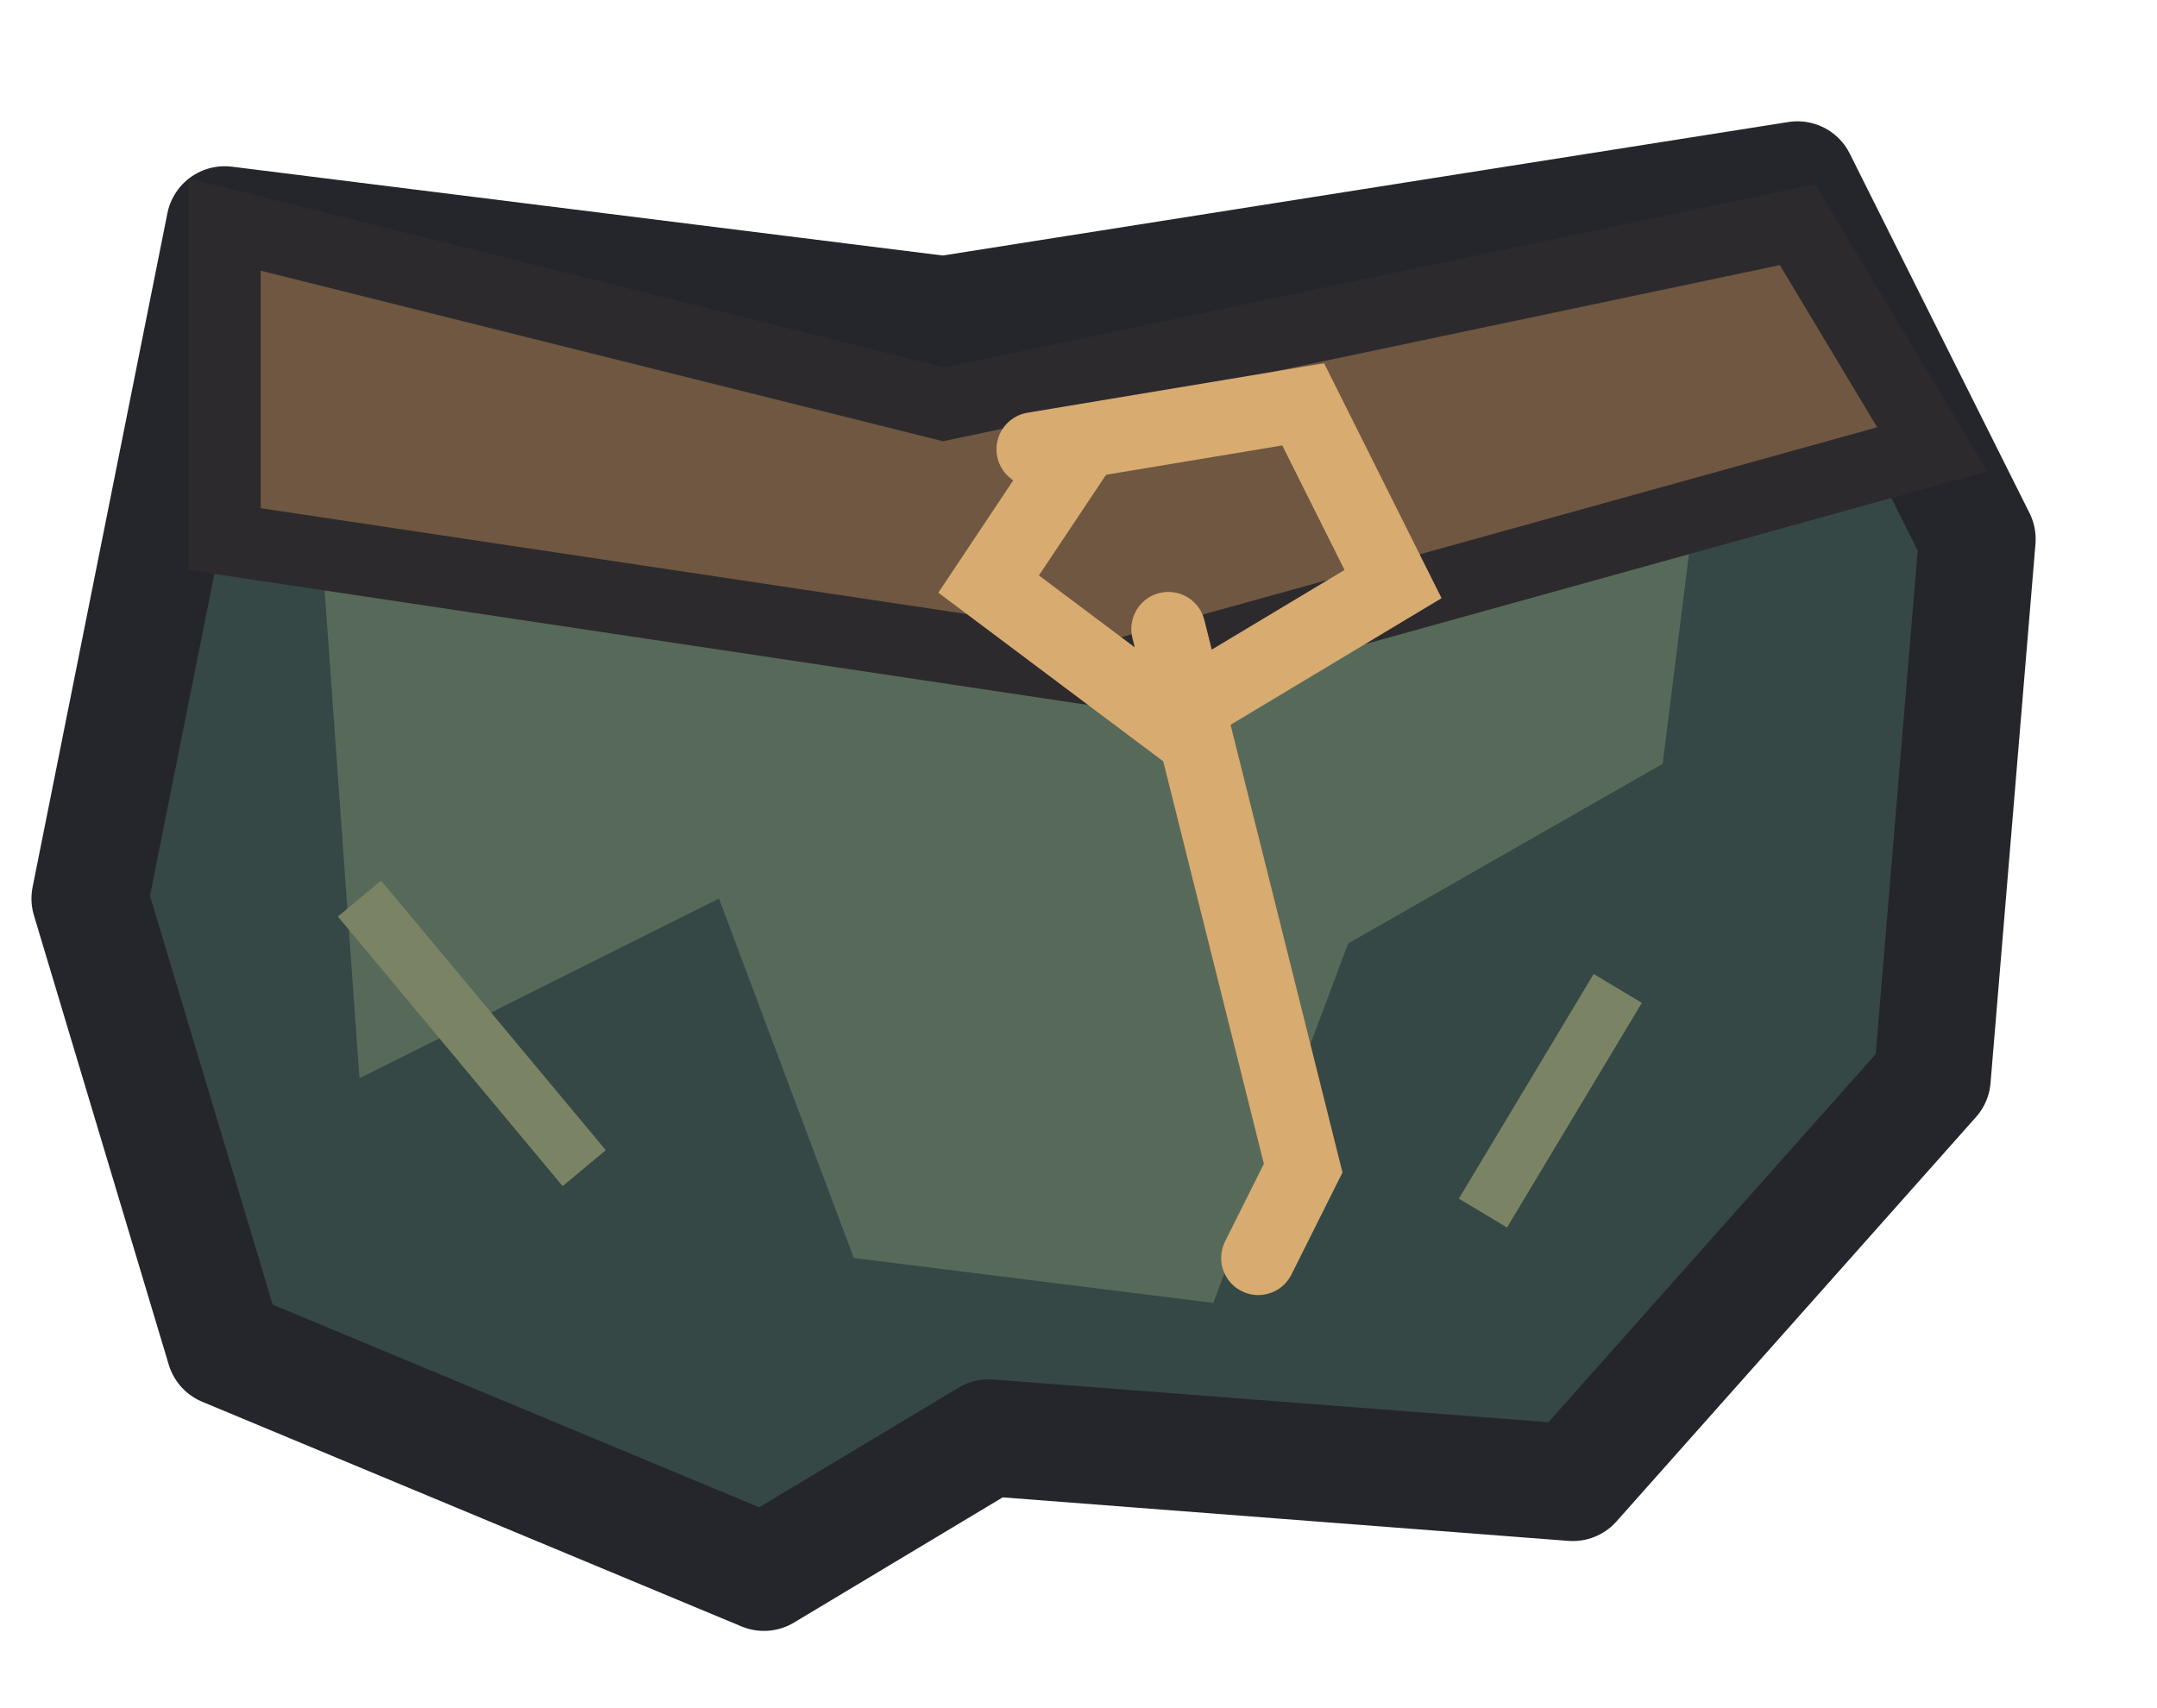
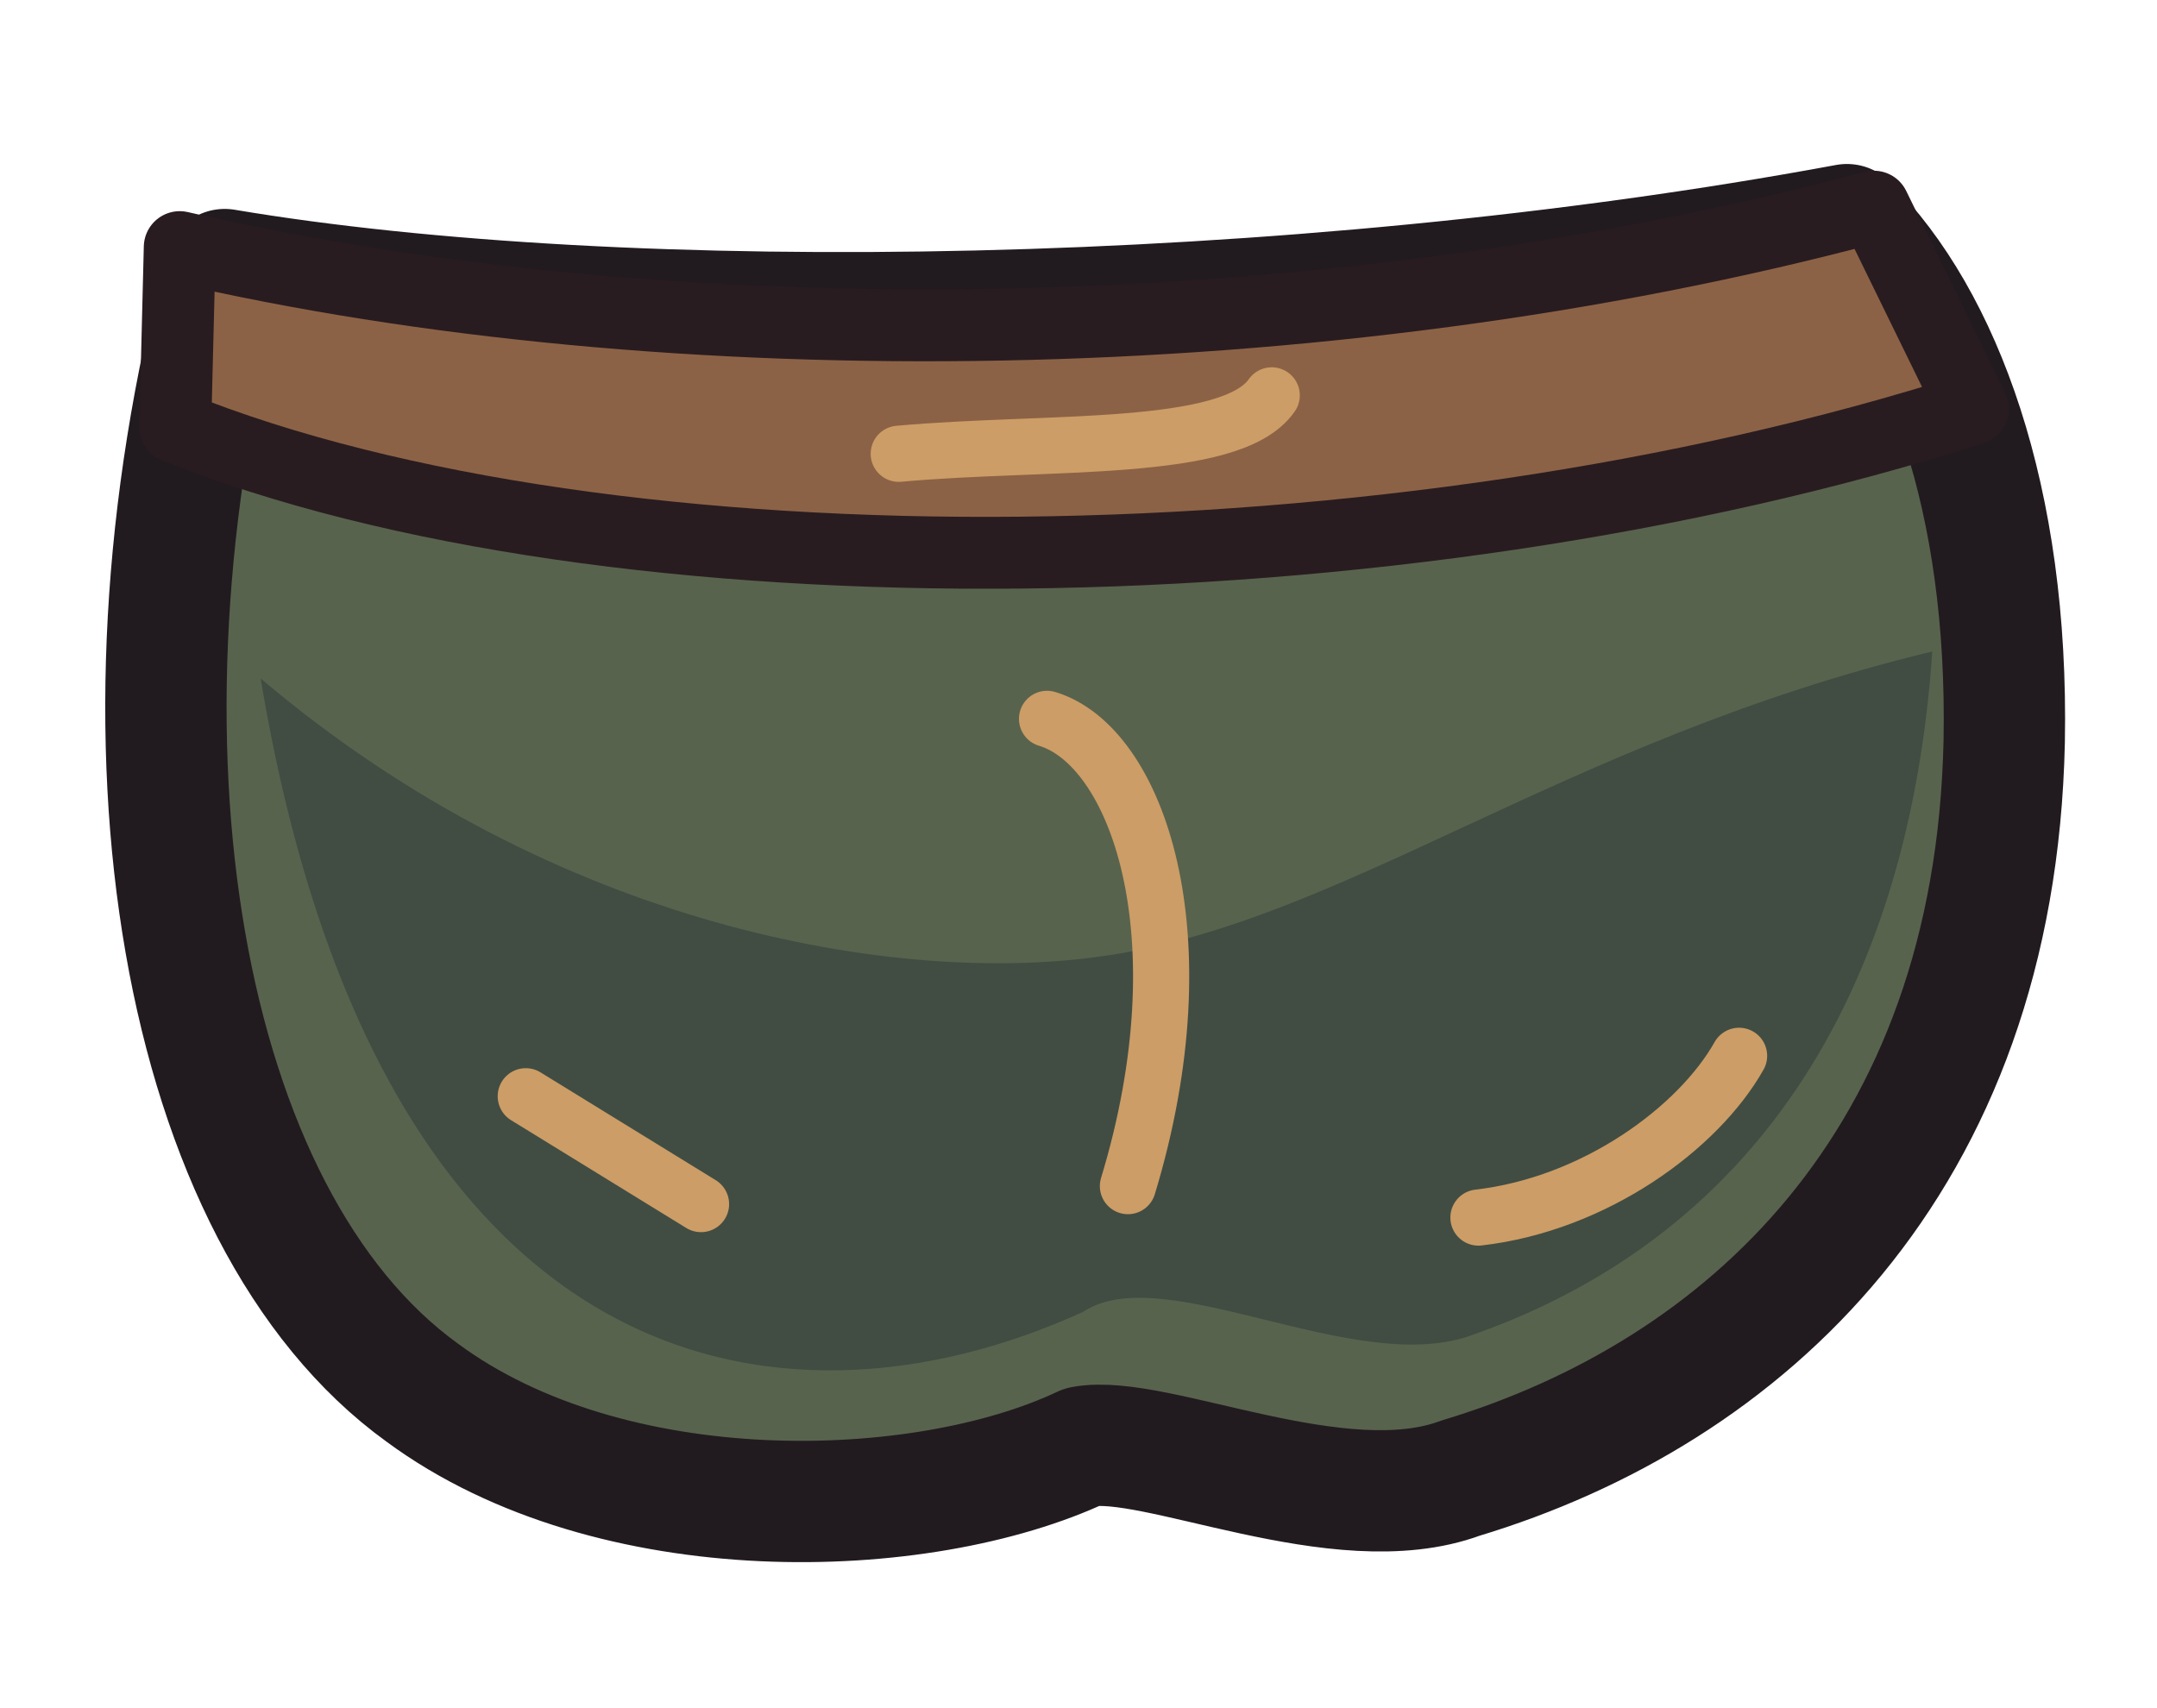
<svg xmlns="http://www.w3.org/2000/svg" width="48" height="38" viewBox="-24 -15 48 38">
-   <path d="m-19-10 16 2 19-3 4 8-1 12-8 9-13-1-5 3-12-5-3-10z" fill="#354846" stroke="#25262c" stroke-width="2.6" stroke-linejoin="round" />
-   <path d="m-17-5 14 3 17-4-1 8-7 4-3 8-8-1-3-8-8 4z" fill="#576a59" />
-   <path d="m-19-10 16 4 19-4 3 5-18 5-20-3z" fill="#6f5742" stroke="#2c2a2c" stroke-width="1.6" />
-   <path d="m-1-5 6-1 2 4-5 3-4-3 2-3m2 4 3 12-1 2" stroke="#d8ab70" stroke-width="1.65" fill="none" stroke-linecap="round" />
-   <path d="m-16 5 5 6m23-4-3 5" stroke="#7a8464" stroke-width="1.25" />
+   <path d="M-19-9c8.9 1.5 23.7 1.3 36.1-1 2.1 2.1 3.6 6.1 3.5 11.5-.2 9.4-5.8 14.5-12.1 16.4-2.7 1-6.8-1-8.4-.7-3.6 1.7-10.5 1.9-14.7-1.2-5.4-3.9-7.2-14.5-4.4-25Z" fill="#58634d" stroke="#211b20" stroke-width="2.7" stroke-linejoin="round" />
+   <path d="M-18.2.1C-11.6 5.7-4 6.9.4 6.3c5.4-.7 10.3-4.8 18.6-6.8-.5 7.3-3.7 12.9-10.2 15.2-2.6 1-6.9-1.7-8.7-.5-6.8 3.1-15.7 1.5-18.3-14.1Z" fill="#414d43" />
+   <path d="M-20-9.5c10.8 2.5 25.4 2.4 37.7-.9l2.2 4.5C7.1-1.8-10.4-1.6-20.1-5.5Z" fill="#8c6246" stroke="#291c20" stroke-width="1.6" stroke-linejoin="round" />
+   <path d="M-4-4.9c3.3-.3 7.4 0 8.3-1.3M-.7 1c2 .6 3.5 4.8 1.8 10.4m7.8.7c2.6-.3 4.9-2 5.8-3.6m-27 .9 3.9 2.4" fill="none" stroke="#cc9d66" stroke-width="1.25" stroke-linecap="round" />
</svg>
